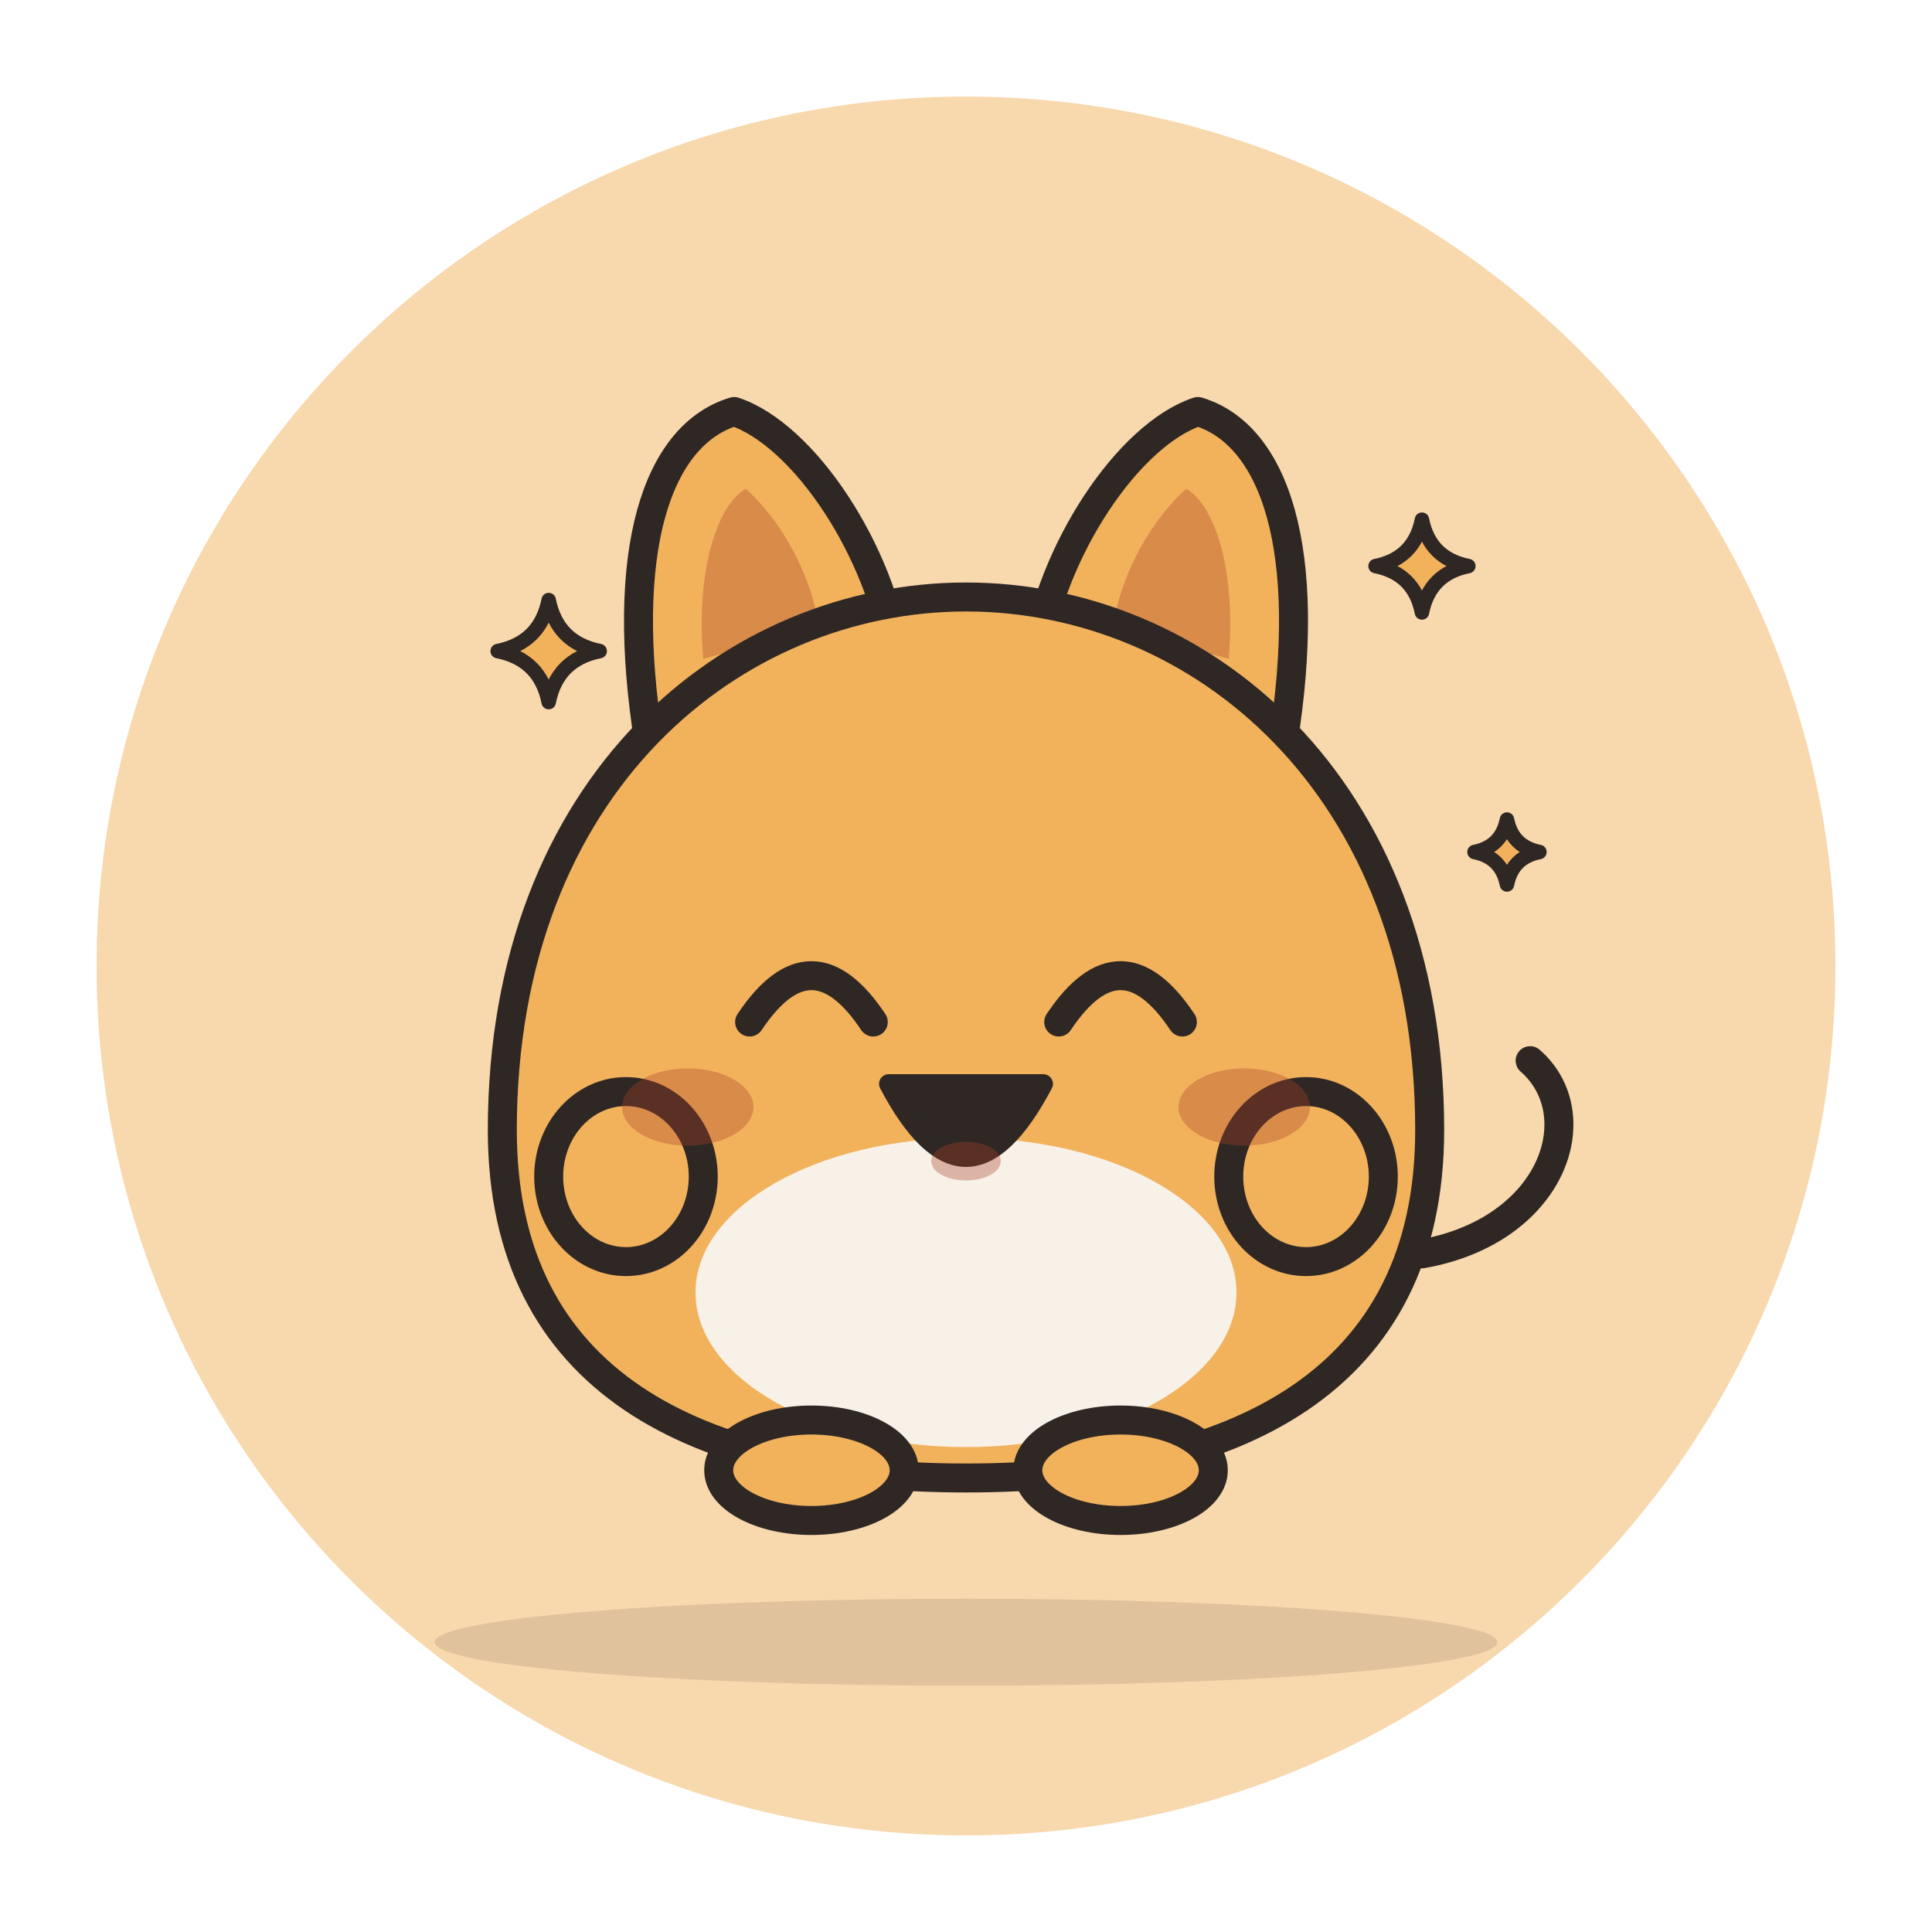
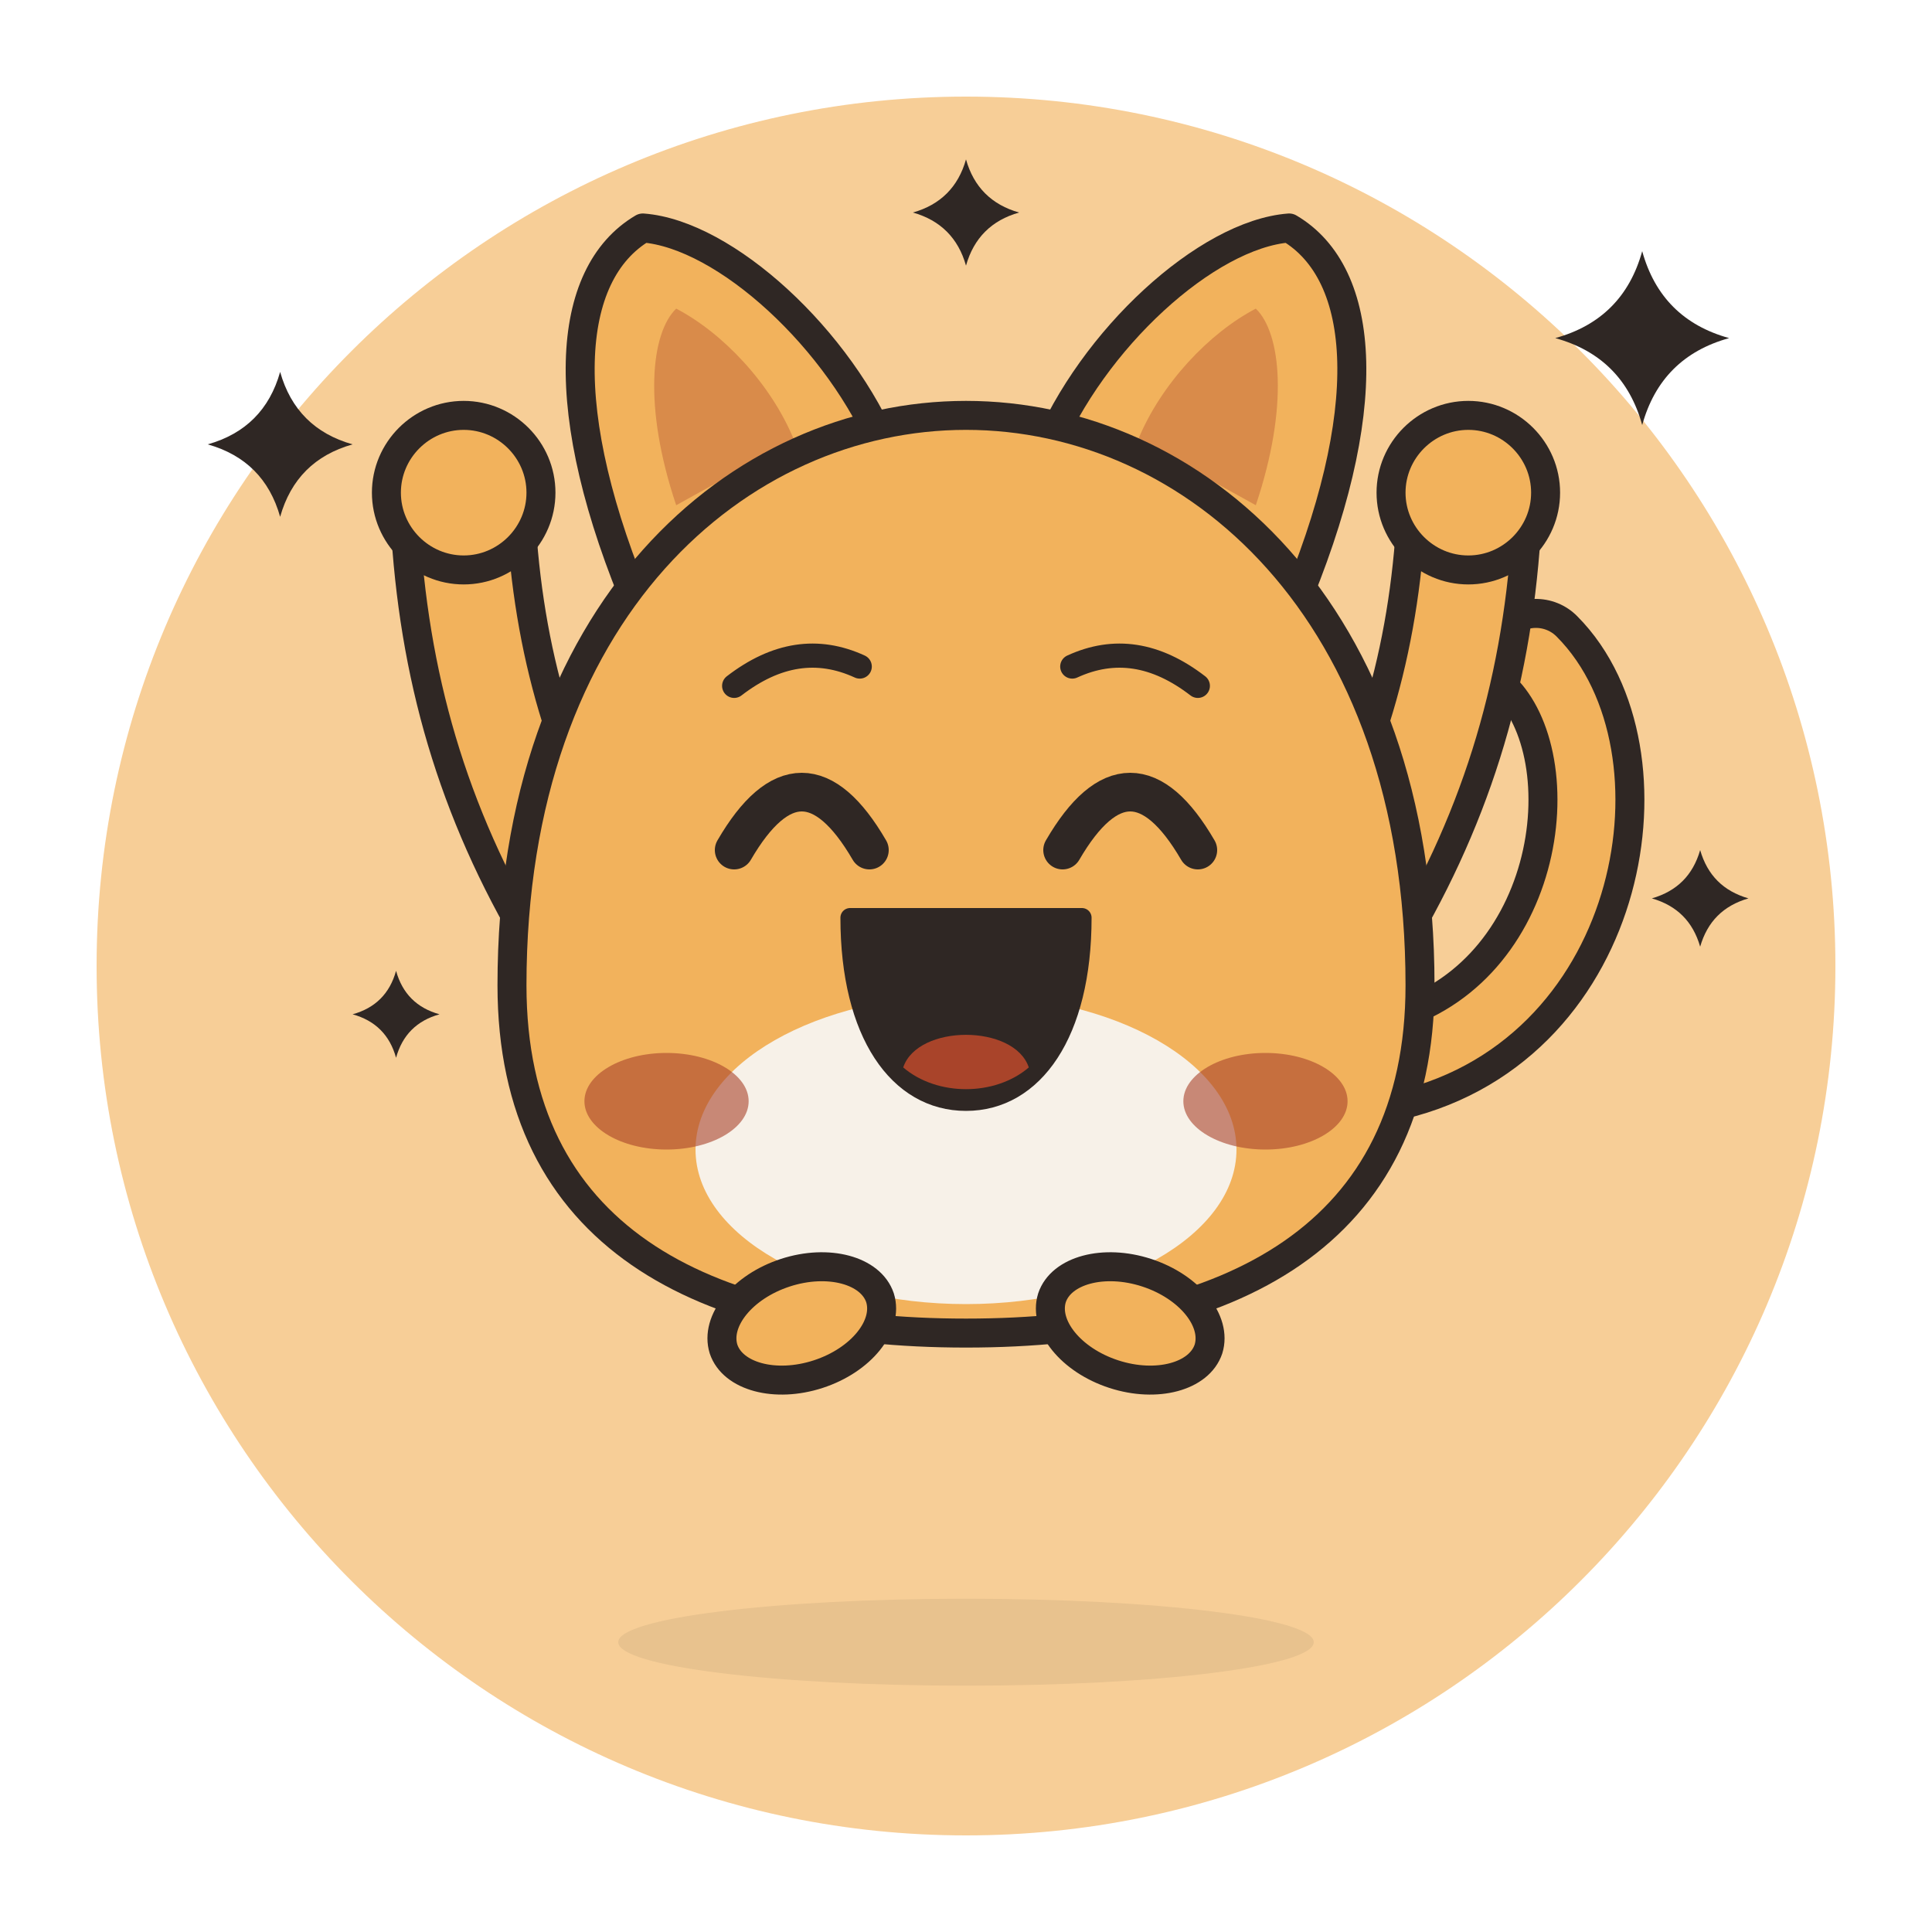
<svg xmlns="http://www.w3.org/2000/svg" width="400" height="400" viewBox="0 0 400 400" fill="none">
  <g id="companion-pleasant-high">
    <g id="stage">
-       <circle id="glow" cx="200" cy="200" r="180" fill="#F2B25C" fill-opacity="0.5" />
-       <ellipse id="ground" opacity="0.1" cx="200" cy="340" rx="110" ry="9" fill="black" />
+       <path id="glow" d="M380 200C380 299.4 299.4 380 200 380C100.6 380 20 299.4 20 200C20 100.6 100.6 20 200 20C299.4 20 380 100.6 380 200Z" fill="#F2B25C" fill-opacity="0.64" />
+       <path id="ground" opacity="0.06" d="M272 340C272 345 239.8 349 200 349C160.2 349 128 345 128 340C128 335 160.2 331 200 331C239.8 331 272 335 272 340Z" fill="black" />
      <g id="character">
-         <path id="Vector" d="M134.4 154C128 114 136 90 152 85.2C166.4 90 182.4 114 185.6 136.4L134.4 154Z" fill="#F2B25C" stroke="#2F2724" stroke-width="6" stroke-linecap="round" stroke-linejoin="round" />
-         <path id="Vector_2" d="M265.6 154C272 114 264 90 248 85.2C233.6 90 217.6 114 214.4 136.4L265.6 154Z" fill="#F2B25C" stroke="#2F2724" stroke-width="6" stroke-linecap="round" stroke-linejoin="round" />
-         <path id="Vector_3" d="M145.6 136.4C144 117.2 148.8 104.4 154.4 101.2C161.6 107.6 168 118.8 169.6 130L145.6 136.4Z" fill="#A9442A" fill-opacity="0.35" />
-         <path id="Vector_4" d="M254.4 136.4C256 117.2 251.2 104.4 245.6 101.2C238.4 107.6 232 118.8 230.4 130L254.4 136.4Z" fill="#A9442A" fill-opacity="0.35" />
-         <path id="Vector_5" d="M294.4 259.6C321.6 254.8 329.6 230.8 316.8 219.6" stroke="#2F2724" stroke-width="6" stroke-linecap="round" stroke-linejoin="round" />
-         <path id="Vector_6" d="M104 234C104 162 152 123.6 200 123.6C248 123.6 296 162 296 234C296 286 256 306 200 306C144 306 104 286 104 234Z" fill="#F2B25C" stroke="#2F2724" stroke-width="6" stroke-linecap="round" stroke-linejoin="round" />
-         <path id="Vector_7" d="M200 299.6C230.928 299.6 256 285.273 256 267.6C256 249.927 230.928 235.6 200 235.6C169.072 235.6 144 249.927 144 267.6C144 285.273 169.072 299.6 200 299.6Z" fill="#F7F1E8" />
-         <path id="Vector_8" d="M129.6 261.2C138.437 261.2 145.6 253.32 145.6 243.6C145.6 233.88 138.437 226 129.6 226C120.763 226 113.6 233.88 113.6 243.6C113.6 253.32 120.763 261.2 129.6 261.2Z" fill="#F2B25C" stroke="#2F2724" stroke-width="6" stroke-linecap="round" stroke-linejoin="round" />
-         <path id="Vector_9" d="M270.4 261.2C279.237 261.2 286.4 253.32 286.4 243.6C286.4 233.88 279.237 226 270.4 226C261.563 226 254.4 233.88 254.4 243.6C254.4 253.32 261.563 261.2 270.4 261.2Z" fill="#F2B25C" stroke="#2F2724" stroke-width="6" stroke-linecap="round" stroke-linejoin="round" />
-         <path id="Vector_10" d="M168 314.8C178.604 314.8 187.2 310.144 187.2 304.4C187.2 298.656 178.604 294 168 294C157.396 294 148.8 298.656 148.8 304.4C148.8 310.144 157.396 314.8 168 314.8Z" fill="#F2B25C" stroke="#2F2724" stroke-width="6" stroke-linecap="round" stroke-linejoin="round" />
-         <path id="Vector_11" d="M232 314.8C242.604 314.8 251.2 310.144 251.2 304.4C251.2 298.656 242.604 294 232 294C221.396 294 212.8 298.656 212.8 304.4C212.8 310.144 221.396 314.8 232 314.8Z" fill="#F2B25C" stroke="#2F2724" stroke-width="6" stroke-linecap="round" stroke-linejoin="round" />
-         <path id="Vector_12" d="M142.4 237.2C149.911 237.2 156 233.618 156 229.2C156 224.782 149.911 221.2 142.4 221.2C134.889 221.2 128.8 224.782 128.8 229.2C128.8 233.618 134.889 237.2 142.4 237.2Z" fill="#A9442A" fill-opacity="0.35" />
-         <path id="Vector_13" d="M257.6 237.2C265.111 237.2 271.2 233.618 271.2 229.2C271.2 224.782 265.111 221.2 257.6 221.2C250.089 221.2 244 224.782 244 229.2C244 233.618 250.089 237.2 257.6 237.2Z" fill="#A9442A" fill-opacity="0.35" />
-         <path id="Vector_14" d="M155.2 211.6C163.733 198.8 172.267 198.8 180.8 211.6" stroke="#2F2724" stroke-width="6" stroke-linecap="round" stroke-linejoin="round" />
-         <path id="Vector_15" d="M219.2 211.6C227.733 198.8 236.267 198.8 244.8 211.6" stroke="#2F2724" stroke-width="6" stroke-linecap="round" stroke-linejoin="round" />
-         <path id="Vector_16" d="M184 224.4C194.667 244.667 205.333 244.667 216 224.4H184Z" fill="#2F2724" stroke="#2F2724" stroke-width="4" stroke-linecap="round" stroke-linejoin="round" />
-         <path id="Vector_17" d="M200 244.4C203.976 244.4 207.2 242.609 207.2 240.4C207.2 238.191 203.976 236.4 200 236.4C196.024 236.4 192.8 238.191 192.8 240.4C192.8 242.609 196.024 244.4 200 244.4Z" fill="#A9442A" fill-opacity="0.35" />
-         <path id="Vector_18" d="M113.6 124.24C114.773 130.107 118.293 133.627 124.16 134.8C118.293 135.973 114.773 139.493 113.6 145.36C112.427 139.493 108.907 135.973 103.04 134.8C108.907 133.627 112.427 130.107 113.6 124.24Z" fill="#F2B25C" stroke="#2F2724" stroke-width="3" stroke-linejoin="round" />
-         <path id="Vector_19" d="M294.4 107.6C295.467 112.933 298.667 116.133 304 117.2C298.667 118.267 295.467 121.467 294.4 126.8C293.333 121.467 290.133 118.267 284.8 117.2C290.133 116.133 293.333 112.933 294.4 107.6Z" fill="#F2B25C" stroke="#2F2724" stroke-width="3" stroke-linejoin="round" />
-         <path id="Vector_20" d="M312 169.68C312.747 173.413 314.987 175.653 318.72 176.4C314.987 177.147 312.747 179.387 312 183.12C311.253 179.387 309.013 177.147 305.28 176.4C309.013 175.653 311.253 173.413 312 169.68Z" fill="#F2B25C" stroke="#2F2724" stroke-width="3" stroke-linejoin="round" />
+         <g id="tail">
+           <path id="tail-line" d="M288 220C330 210 338 156 318 136" stroke="#2F2724" stroke-width="24" stroke-linecap="round" stroke-linejoin="round" />
+           <path id="tail-fur" d="M288 220C330 210 338 156 318 136" stroke="#F2B25C" stroke-width="12" stroke-linecap="round" stroke-linejoin="round" />
+         </g>
+         <g id="arms">
+           <g id="arm-left">
+             <path id="arm-left-line" d="M122 192C106 166 98 140 96 110" stroke="#2F2724" stroke-width="30" stroke-linecap="round" stroke-linejoin="round" />
+             <path id="arm-left-fur" d="M122 192C106 166 98 140 96 110" stroke="#F2B25C" stroke-width="18" stroke-linecap="round" stroke-linejoin="round" />
+             <path id="paw-left" d="M112 102C112 110.8 104.8 118 96 118C87.2 118 80 110.8 80 102C80 93.2 87.2 86 96 86C104.8 86 112 93.2 112 102Z" fill="#F2B25C" stroke="#2F2724" stroke-width="6" stroke-linecap="round" stroke-linejoin="round" />
+           </g>
+           <g id="arm-right">
+             <path id="arm-right-line" d="M278 192C294 166 302 140 304 110" stroke="#2F2724" stroke-width="30" stroke-linecap="round" stroke-linejoin="round" />
+             <path id="arm-right-fur" d="M278 192C294 166 302 140 304 110" stroke="#F2B25C" stroke-width="18" stroke-linecap="round" stroke-linejoin="round" />
+             <path id="paw-right" d="M320 102C320 110.8 312.8 118 304 118C295.2 118 288 110.8 288 102C288 93.2 295.2 86 304 86C312.8 86 320 93.2 320 102Z" fill="#F2B25C" stroke="#2F2724" stroke-width="6" stroke-linecap="round" stroke-linejoin="round" />
+           </g>
+         </g>
+         <g id="ears">
+           <g id="ear-left">
+             <path id="ear-left-fur" d="M132.6 126.7C114.8 85 117 56.7 133.1 47.2C150.1 48.5 173.9 70.2 183.5 93.7L132.6 126.7Z" fill="#F2B25C" stroke="#2F2724" stroke-width="6" stroke-linecap="round" stroke-linejoin="round" />
+             <path id="ear-left-inner" d="M140 104.6C133.1 84.1 134.8 68.9 140 63.9C149.6 68.9 159.6 79.4 164.4 91.1L140 104.6Z" fill="#A9442A" fill-opacity="0.35" />
+           </g>
+           <g id="ear-right">
+             <path id="ear-right-fur" d="M267.4 126.7C285.2 85 283 56.7 266.9 47.2C249.9 48.5 226.1 70.2 216.5 93.7L267.4 126.7Z" fill="#F2B25C" stroke="#2F2724" stroke-width="6" stroke-linecap="round" stroke-linejoin="round" />
+             <path id="ear-right-inner" d="M260 104.6C266.9 84.1 265.2 68.9 260 63.9C250.4 68.9 240.4 79.4 235.6 91.1L260 104.6Z" fill="#A9442A" fill-opacity="0.35" />
+           </g>
+         </g>
+         <g id="body">
+           <path id="body-fur" d="M106 204C106 126.1 153 86 200 86C247 86 294 126.1 294 204C294 255.8 254.8 276 200 276C145.2 276 106 255.8 106 204Z" fill="#F2B25C" stroke="#2F2724" stroke-width="6" stroke-linecap="round" stroke-linejoin="round" />
+           <path id="belly" d="M256 238C256 255.7 230.9 270 200 270C169.1 270 144 255.7 144 238C144 220.3 169.1 206 200 206C230.9 206 256 220.3 256 238Z" fill="#F7F1E8" />
+         </g>
+         <g id="face">
+           <g id="brows">
+             <path id="brow-left" d="M152 142C160.7 135.3 169.3 134 178 138" stroke="#2F2724" stroke-width="5" stroke-linecap="round" stroke-linejoin="round" />
+             <path id="brow-right" d="M222 138C230.7 134 239.3 135.3 248 142" stroke="#2F2724" stroke-width="5" stroke-linecap="round" stroke-linejoin="round" />
+           </g>
+           <g id="eyes">
+             <path id="eye-left" d="M152 176C161.3 160 170.7 160 180 176" stroke="#2F2724" stroke-width="8" stroke-linecap="round" stroke-linejoin="round" />
+             <path id="eye-right" d="M220 176C229.3 160 238.7 160 248 176" stroke="#2F2724" stroke-width="8" stroke-linecap="round" stroke-linejoin="round" />
+           </g>
+           <g id="mouth">
+             <path id="mouth-open" d="M176 190H224C224 214 214 228 200 228C186 228 176 214 176 190Z" fill="#2F2724" stroke="#2F2724" stroke-width="4" stroke-linecap="round" stroke-linejoin="round" />
+             <path id="tongue" d="M187 221C190 212 210 212 213 221C206 227 194 227 187 221Z" fill="#A9442A" />
+           </g>
+           <g id="blush">
+             <path id="blush-left" d="M155 228C155 233.5 147.4 238 138 238C128.6 238 121 233.5 121 228C121 222.5 128.6 218 138 218C147.4 218 155 222.5 155 228Z" fill="#A9442A" fill-opacity="0.6" />
+             <path id="blush-right" d="M279 228C279 233.5 271.4 238 262 238C252.6 238 245 233.5 245 228C245 222.5 252.6 218 262 218C271.4 218 279 222.5 279 228Z" fill="#A9442A" fill-opacity="0.6" />
+           </g>
+         </g>
+         <g id="paws">
+           <path id="foot-left" d="M182.2 268.7C184 274.5 178.3 281.6 169.4 284.5C160.5 287.4 151.7 285 149.8 279.3C148 273.5 153.7 266.4 162.6 263.5C171.5 260.6 180.3 263 182.2 268.7Z" fill="#F2B25C" stroke="#2F2724" stroke-width="6" stroke-linecap="round" stroke-linejoin="round" />
+           <path id="foot-right" d="M250.2 279.3C248.3 285 239.5 287.4 230.6 284.5C221.7 281.6 216 274.5 217.8 268.7C219.7 263 228.5 260.6 237.4 263.5C246.3 266.4 252 273.5 250.2 279.3Z" fill="#F2B25C" stroke="#2F2724" stroke-width="6" stroke-linecap="round" stroke-linejoin="round" />
+         </g>
+         <g id="sparkles">
+           <path id="sparkle-1" d="M58 77C60.2 84.8 65.2 89.8 73 92C65.2 94.2 60.2 99.2 58 107C55.8 99.2 50.8 94.2 43 92C50.8 89.8 55.8 84.8 58 77Z" fill="#2F2724" />
+           <path id="sparkle-2" d="M340 52C342.6 61.4 348.6 67.4 358 70C348.6 72.6 342.6 78.6 340 88C337.4 78.6 331.4 72.6 322 70C331.4 67.4 337.4 61.4 340 52Z" fill="#2F2724" />
+           <path id="sparkle-3" d="M82 201C83.3 205.7 86.3 208.7 91 210C86.3 211.3 83.3 214.3 82 219C80.7 214.3 77.7 211.3 73 210C77.7 208.7 80.7 205.7 82 201Z" fill="#2F2724" />
+           <path id="sparkle-4" d="M352 176C353.5 181.2 356.8 184.5 362 186C356.8 187.5 353.5 190.8 352 196C350.5 190.8 347.2 187.5 342 186C347.2 184.5 350.5 181.2 352 176Z" fill="#2F2724" />
+           <path id="sparkle-5" d="M200 33C201.6 38.7 205.3 42.4 211 44C205.3 45.6 201.6 49.3 200 55C198.4 49.3 194.7 45.6 189 44C194.7 42.4 198.4 38.7 200 33Z" fill="#2F2724" />
+         </g>
      </g>
    </g>
  </g>
</svg>
